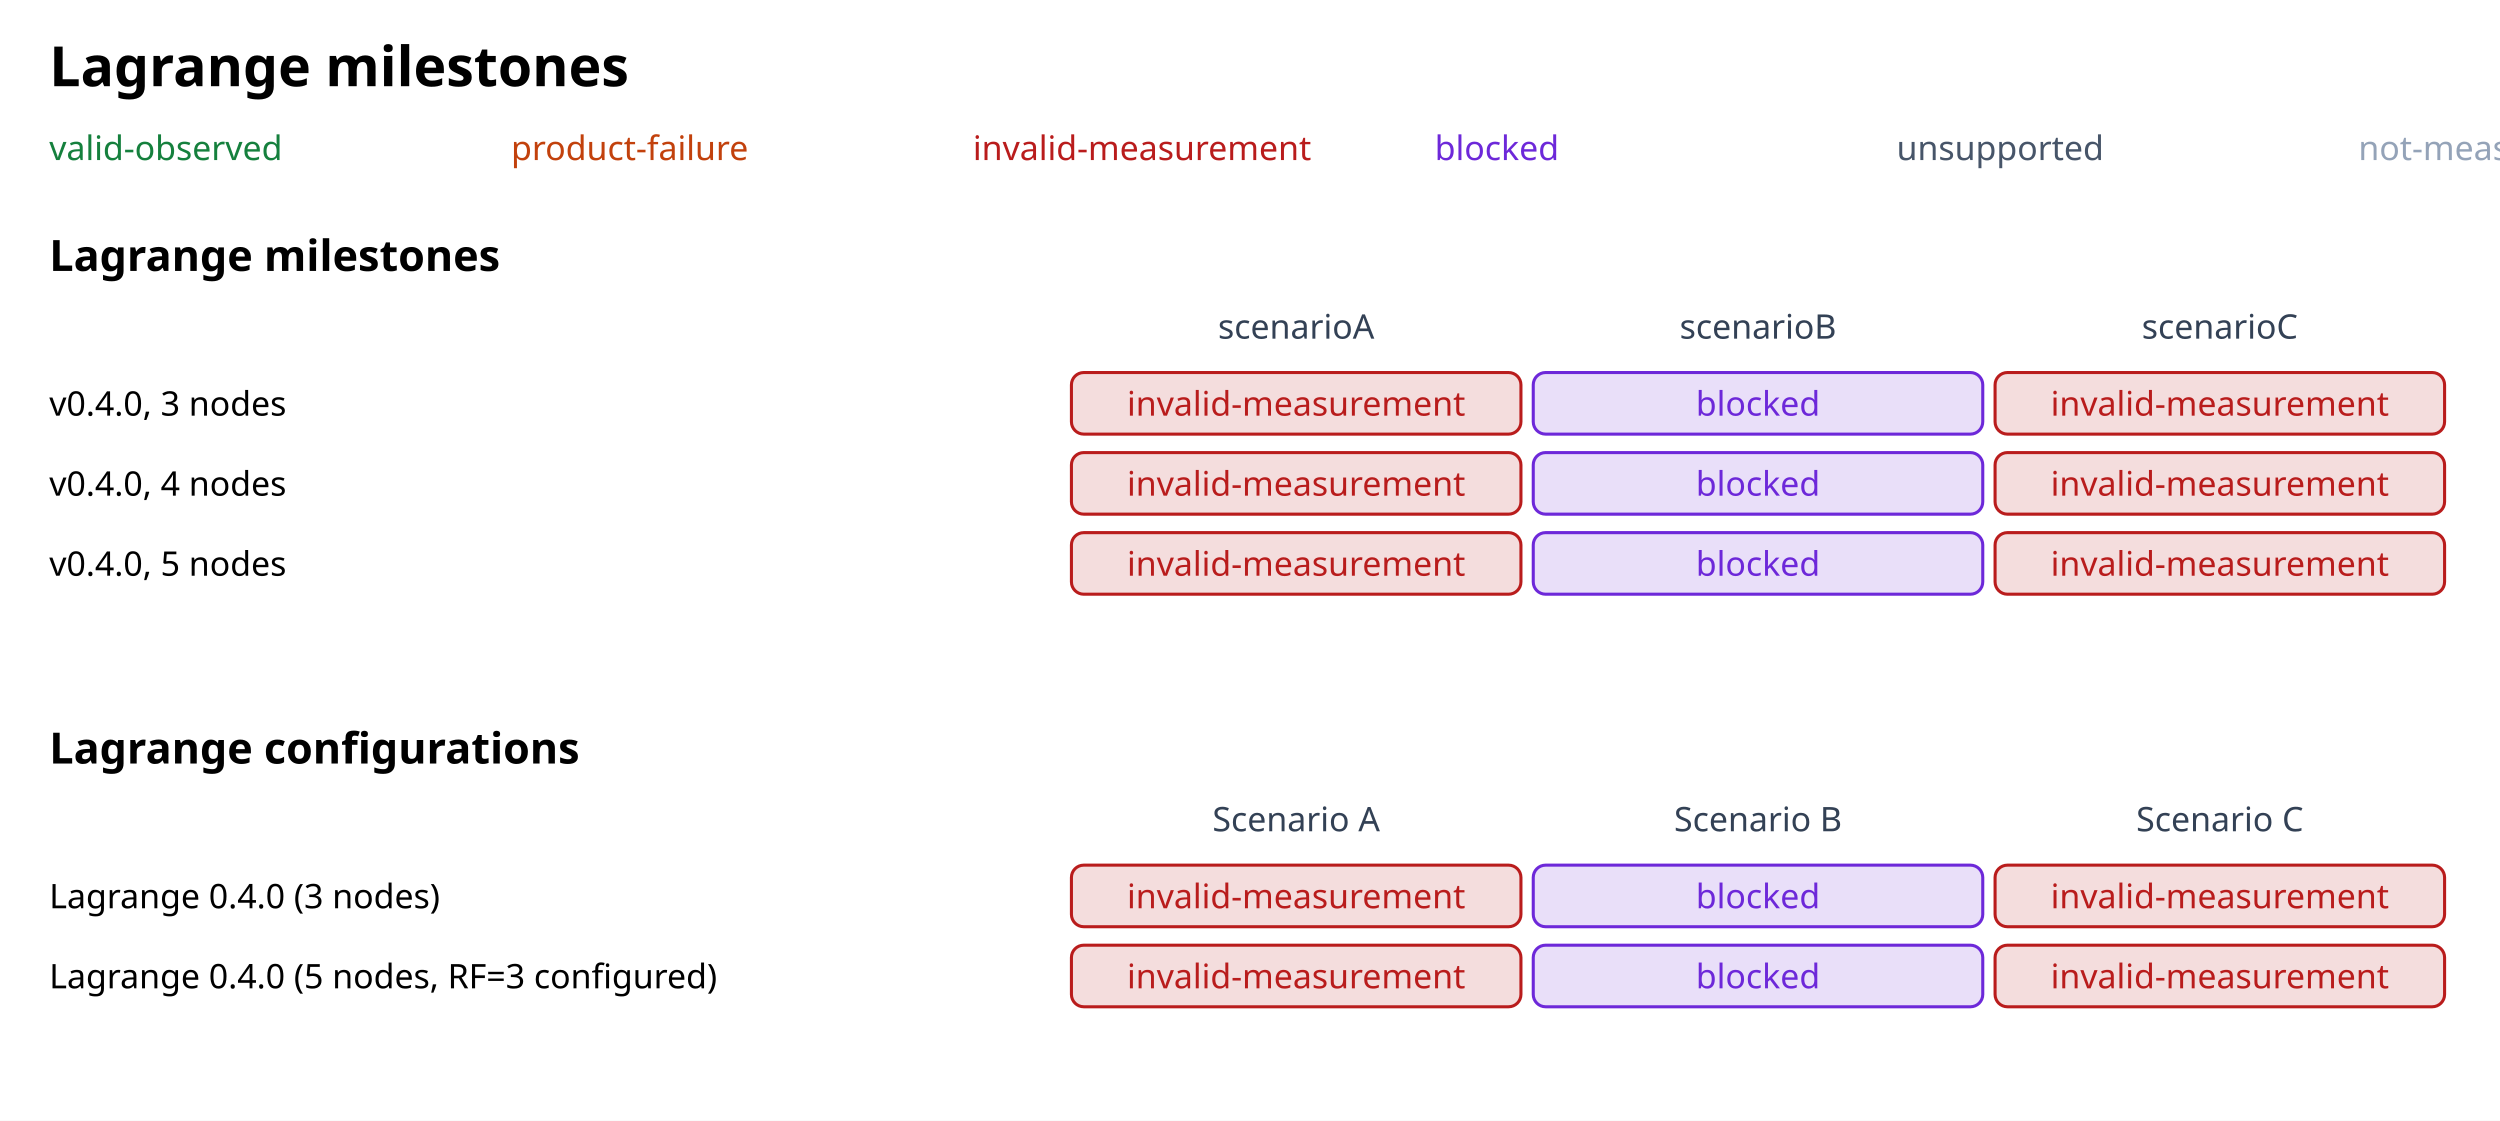
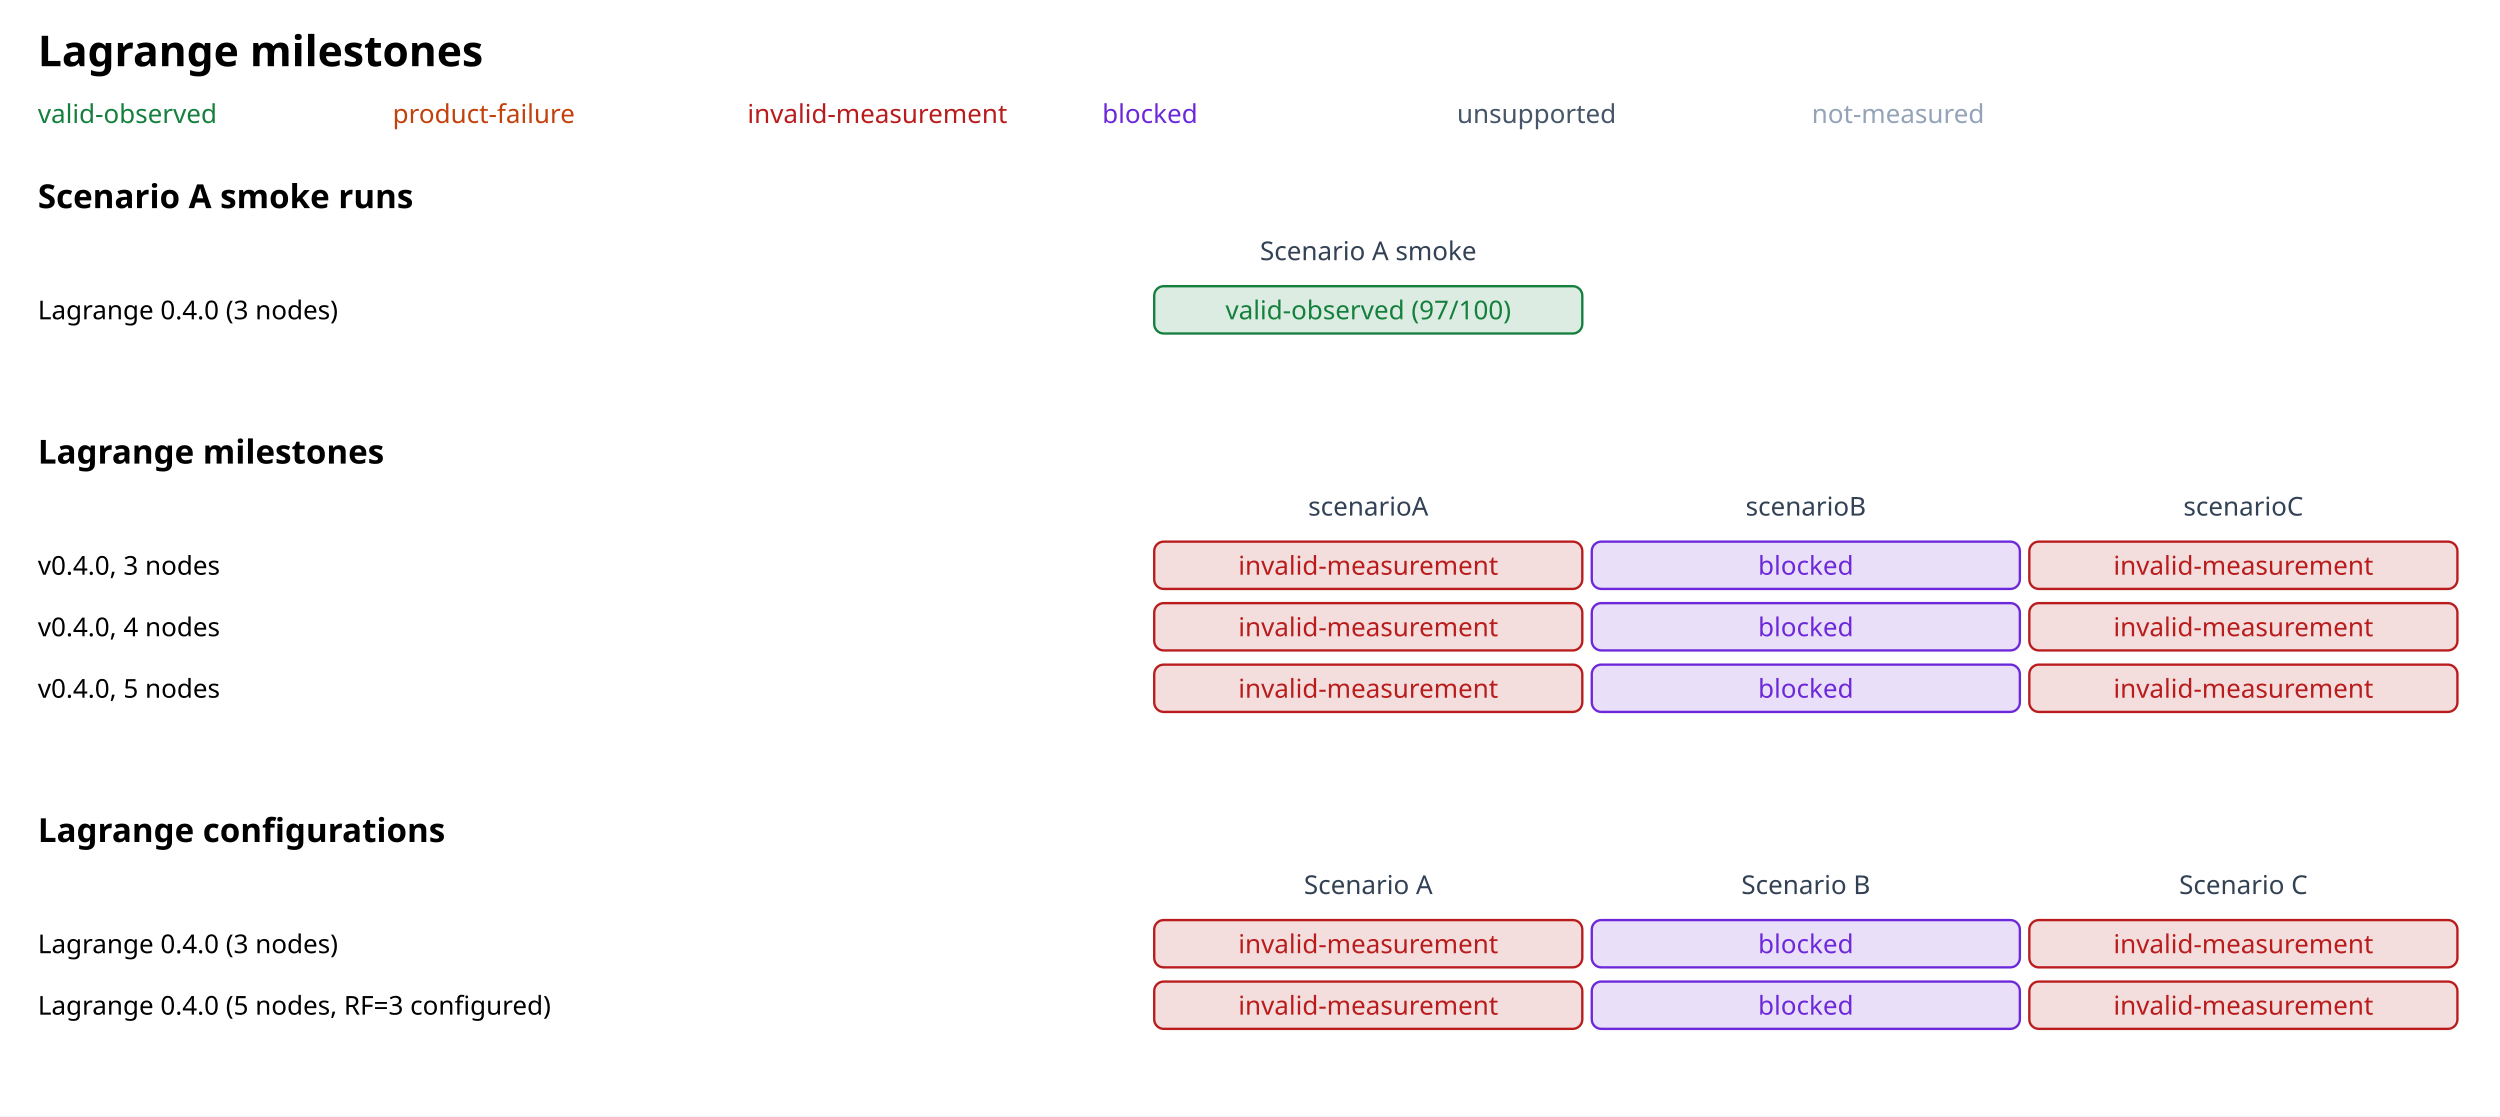
- <svg xmlns="http://www.w3.org/2000/svg" width="812" height="364" viewBox="0 0 812 364" font-family="sans-serif">
+ <svg xmlns="http://www.w3.org/2000/svg" width="1057" height="472" viewBox="0 0 1057 472" font-family="sans-serif">
  <rect width="100%" height="100%" fill="#ffffff" />
  <text x="16" y="28" font-size="18" font-weight="700">Lagrange milestones</text>
  <text x="16" y="52" font-size="11" fill="#15803d">valid-observed</text>
  <text x="166" y="52" font-size="11" fill="#c2410c">product-failure</text>
  <text x="316" y="52" font-size="11" fill="#b91c1c">invalid-measurement</text>
  <text x="466" y="52" font-size="11" fill="#6d28d9">blocked</text>
  <text x="616" y="52" font-size="11" fill="#475569">unsupported</text>
  <text x="766" y="52" font-size="11" fill="#94a3b8">not-measured</text>
-   <text x="16" y="88" font-size="14" font-weight="600">Lagrange milestones</text>
-   <text x="421" y="110" text-anchor="middle" font-size="11" fill="#334155">scenarioA</text>
-   <text x="571" y="110" text-anchor="middle" font-size="11" fill="#334155">scenarioB</text>
-   <text x="721" y="110" text-anchor="middle" font-size="11" fill="#334155">scenarioC</text>
-   <text x="16" y="135" font-size="11">v0.4.0, 3 nodes</text>
+   <text x="16" y="88" font-size="14" font-weight="600">Scenario A smoke runs</text>
+   <text x="578.5" y="110" text-anchor="middle" font-size="11" fill="#334155">Scenario A smoke</text>
+   <text x="16" y="135" font-size="11">Lagrange 0.4.0 (3 nodes)</text>
  <g>
-     <rect x="348" y="121" width="146" height="20" rx="4" fill="#b91c1c" fill-opacity="0.15" stroke="#b91c1c" />
-     <text x="421" y="135" text-anchor="middle" font-size="11" fill="#b91c1c">invalid-measurement</text>
+     <rect x="488" y="121" width="181" height="20" rx="4" fill="#15803d" fill-opacity="0.15" stroke="#15803d" />
+     <text x="578.5" y="135" text-anchor="middle" font-size="11" fill="#15803d">valid-observed (97/100)</text>
+   </g>
+   <text x="16" y="196" font-size="14" font-weight="600">Lagrange milestones</text>
+   <text x="578.5" y="218" text-anchor="middle" font-size="11" fill="#334155">scenarioA</text>
+   <text x="763.5" y="218" text-anchor="middle" font-size="11" fill="#334155">scenarioB</text>
+   <text x="948.5" y="218" text-anchor="middle" font-size="11" fill="#334155">scenarioC</text>
+   <text x="16" y="243" font-size="11">v0.4.0, 3 nodes</text>
+   <g>
+     <rect x="488" y="229" width="181" height="20" rx="4" fill="#b91c1c" fill-opacity="0.15" stroke="#b91c1c" />
+     <text x="578.5" y="243" text-anchor="middle" font-size="11" fill="#b91c1c">invalid-measurement</text>
  </g>
  <g>
-     <rect x="498" y="121" width="146" height="20" rx="4" fill="#6d28d9" fill-opacity="0.15" stroke="#6d28d9" />
-     <text x="571" y="135" text-anchor="middle" font-size="11" fill="#6d28d9">blocked</text>
+     <rect x="673" y="229" width="181" height="20" rx="4" fill="#6d28d9" fill-opacity="0.15" stroke="#6d28d9" />
+     <text x="763.5" y="243" text-anchor="middle" font-size="11" fill="#6d28d9">blocked</text>
  </g>
  <g>
-     <rect x="648" y="121" width="146" height="20" rx="4" fill="#b91c1c" fill-opacity="0.15" stroke="#b91c1c" />
-     <text x="721" y="135" text-anchor="middle" font-size="11" fill="#b91c1c">invalid-measurement</text>
+     <rect x="858" y="229" width="181" height="20" rx="4" fill="#b91c1c" fill-opacity="0.15" stroke="#b91c1c" />
+     <text x="948.5" y="243" text-anchor="middle" font-size="11" fill="#b91c1c">invalid-measurement</text>
  </g>
-   <text x="16" y="161" font-size="11">v0.4.0, 4 nodes</text>
+   <text x="16" y="269" font-size="11">v0.4.0, 4 nodes</text>
  <g>
-     <rect x="348" y="147" width="146" height="20" rx="4" fill="#b91c1c" fill-opacity="0.15" stroke="#b91c1c" />
-     <text x="421" y="161" text-anchor="middle" font-size="11" fill="#b91c1c">invalid-measurement</text>
+     <rect x="488" y="255" width="181" height="20" rx="4" fill="#b91c1c" fill-opacity="0.15" stroke="#b91c1c" />
+     <text x="578.5" y="269" text-anchor="middle" font-size="11" fill="#b91c1c">invalid-measurement</text>
  </g>
  <g>
-     <rect x="498" y="147" width="146" height="20" rx="4" fill="#6d28d9" fill-opacity="0.15" stroke="#6d28d9" />
-     <text x="571" y="161" text-anchor="middle" font-size="11" fill="#6d28d9">blocked</text>
+     <rect x="673" y="255" width="181" height="20" rx="4" fill="#6d28d9" fill-opacity="0.15" stroke="#6d28d9" />
+     <text x="763.5" y="269" text-anchor="middle" font-size="11" fill="#6d28d9">blocked</text>
  </g>
  <g>
-     <rect x="648" y="147" width="146" height="20" rx="4" fill="#b91c1c" fill-opacity="0.15" stroke="#b91c1c" />
-     <text x="721" y="161" text-anchor="middle" font-size="11" fill="#b91c1c">invalid-measurement</text>
+     <rect x="858" y="255" width="181" height="20" rx="4" fill="#b91c1c" fill-opacity="0.15" stroke="#b91c1c" />
+     <text x="948.5" y="269" text-anchor="middle" font-size="11" fill="#b91c1c">invalid-measurement</text>
  </g>
-   <text x="16" y="187" font-size="11">v0.4.0, 5 nodes</text>
+   <text x="16" y="295" font-size="11">v0.4.0, 5 nodes</text>
  <g>
-     <rect x="348" y="173" width="146" height="20" rx="4" fill="#b91c1c" fill-opacity="0.15" stroke="#b91c1c" />
-     <text x="421" y="187" text-anchor="middle" font-size="11" fill="#b91c1c">invalid-measurement</text>
+     <rect x="488" y="281" width="181" height="20" rx="4" fill="#b91c1c" fill-opacity="0.15" stroke="#b91c1c" />
+     <text x="578.5" y="295" text-anchor="middle" font-size="11" fill="#b91c1c">invalid-measurement</text>
  </g>
  <g>
-     <rect x="498" y="173" width="146" height="20" rx="4" fill="#6d28d9" fill-opacity="0.15" stroke="#6d28d9" />
-     <text x="571" y="187" text-anchor="middle" font-size="11" fill="#6d28d9">blocked</text>
+     <rect x="673" y="281" width="181" height="20" rx="4" fill="#6d28d9" fill-opacity="0.15" stroke="#6d28d9" />
+     <text x="763.5" y="295" text-anchor="middle" font-size="11" fill="#6d28d9">blocked</text>
  </g>
  <g>
-     <rect x="648" y="173" width="146" height="20" rx="4" fill="#b91c1c" fill-opacity="0.15" stroke="#b91c1c" />
-     <text x="721" y="187" text-anchor="middle" font-size="11" fill="#b91c1c">invalid-measurement</text>
+     <rect x="858" y="281" width="181" height="20" rx="4" fill="#b91c1c" fill-opacity="0.15" stroke="#b91c1c" />
+     <text x="948.5" y="295" text-anchor="middle" font-size="11" fill="#b91c1c">invalid-measurement</text>
  </g>
-   <text x="16" y="248" font-size="14" font-weight="600">Lagrange configurations</text>
-   <text x="421" y="270" text-anchor="middle" font-size="11" fill="#334155">Scenario A</text>
-   <text x="571" y="270" text-anchor="middle" font-size="11" fill="#334155">Scenario B</text>
-   <text x="721" y="270" text-anchor="middle" font-size="11" fill="#334155">Scenario C</text>
-   <text x="16" y="295" font-size="11">Lagrange 0.4.0 (3 nodes)</text>
+   <text x="16" y="356" font-size="14" font-weight="600">Lagrange configurations</text>
+   <text x="578.5" y="378" text-anchor="middle" font-size="11" fill="#334155">Scenario A</text>
+   <text x="763.5" y="378" text-anchor="middle" font-size="11" fill="#334155">Scenario B</text>
+   <text x="948.5" y="378" text-anchor="middle" font-size="11" fill="#334155">Scenario C</text>
+   <text x="16" y="403" font-size="11">Lagrange 0.4.0 (3 nodes)</text>
  <g>
-     <rect x="348" y="281" width="146" height="20" rx="4" fill="#b91c1c" fill-opacity="0.15" stroke="#b91c1c" />
-     <text x="421" y="295" text-anchor="middle" font-size="11" fill="#b91c1c">invalid-measurement</text>
+     <rect x="488" y="389" width="181" height="20" rx="4" fill="#b91c1c" fill-opacity="0.15" stroke="#b91c1c" />
+     <text x="578.5" y="403" text-anchor="middle" font-size="11" fill="#b91c1c">invalid-measurement</text>
  </g>
  <g>
-     <rect x="498" y="281" width="146" height="20" rx="4" fill="#6d28d9" fill-opacity="0.15" stroke="#6d28d9" />
-     <text x="571" y="295" text-anchor="middle" font-size="11" fill="#6d28d9">blocked</text>
+     <rect x="673" y="389" width="181" height="20" rx="4" fill="#6d28d9" fill-opacity="0.15" stroke="#6d28d9" />
+     <text x="763.5" y="403" text-anchor="middle" font-size="11" fill="#6d28d9">blocked</text>
  </g>
  <g>
-     <rect x="648" y="281" width="146" height="20" rx="4" fill="#b91c1c" fill-opacity="0.15" stroke="#b91c1c" />
-     <text x="721" y="295" text-anchor="middle" font-size="11" fill="#b91c1c">invalid-measurement</text>
+     <rect x="858" y="389" width="181" height="20" rx="4" fill="#b91c1c" fill-opacity="0.15" stroke="#b91c1c" />
+     <text x="948.5" y="403" text-anchor="middle" font-size="11" fill="#b91c1c">invalid-measurement</text>
  </g>
-   <text x="16" y="321" font-size="11">Lagrange 0.4.0 (5 nodes, RF=3 configured)</text>
+   <text x="16" y="429" font-size="11">Lagrange 0.4.0 (5 nodes, RF=3 configured)</text>
  <g>
-     <rect x="348" y="307" width="146" height="20" rx="4" fill="#b91c1c" fill-opacity="0.15" stroke="#b91c1c" />
-     <text x="421" y="321" text-anchor="middle" font-size="11" fill="#b91c1c">invalid-measurement</text>
+     <rect x="488" y="415" width="181" height="20" rx="4" fill="#b91c1c" fill-opacity="0.15" stroke="#b91c1c" />
+     <text x="578.5" y="429" text-anchor="middle" font-size="11" fill="#b91c1c">invalid-measurement</text>
  </g>
  <g>
-     <rect x="498" y="307" width="146" height="20" rx="4" fill="#6d28d9" fill-opacity="0.15" stroke="#6d28d9" />
-     <text x="571" y="321" text-anchor="middle" font-size="11" fill="#6d28d9">blocked</text>
+     <rect x="673" y="415" width="181" height="20" rx="4" fill="#6d28d9" fill-opacity="0.15" stroke="#6d28d9" />
+     <text x="763.5" y="429" text-anchor="middle" font-size="11" fill="#6d28d9">blocked</text>
  </g>
  <g>
-     <rect x="648" y="307" width="146" height="20" rx="4" fill="#b91c1c" fill-opacity="0.15" stroke="#b91c1c" />
-     <text x="721" y="321" text-anchor="middle" font-size="11" fill="#b91c1c">invalid-measurement</text>
+     <rect x="858" y="415" width="181" height="20" rx="4" fill="#b91c1c" fill-opacity="0.15" stroke="#b91c1c" />
+     <text x="948.5" y="429" text-anchor="middle" font-size="11" fill="#b91c1c">invalid-measurement</text>
  </g>
</svg>
